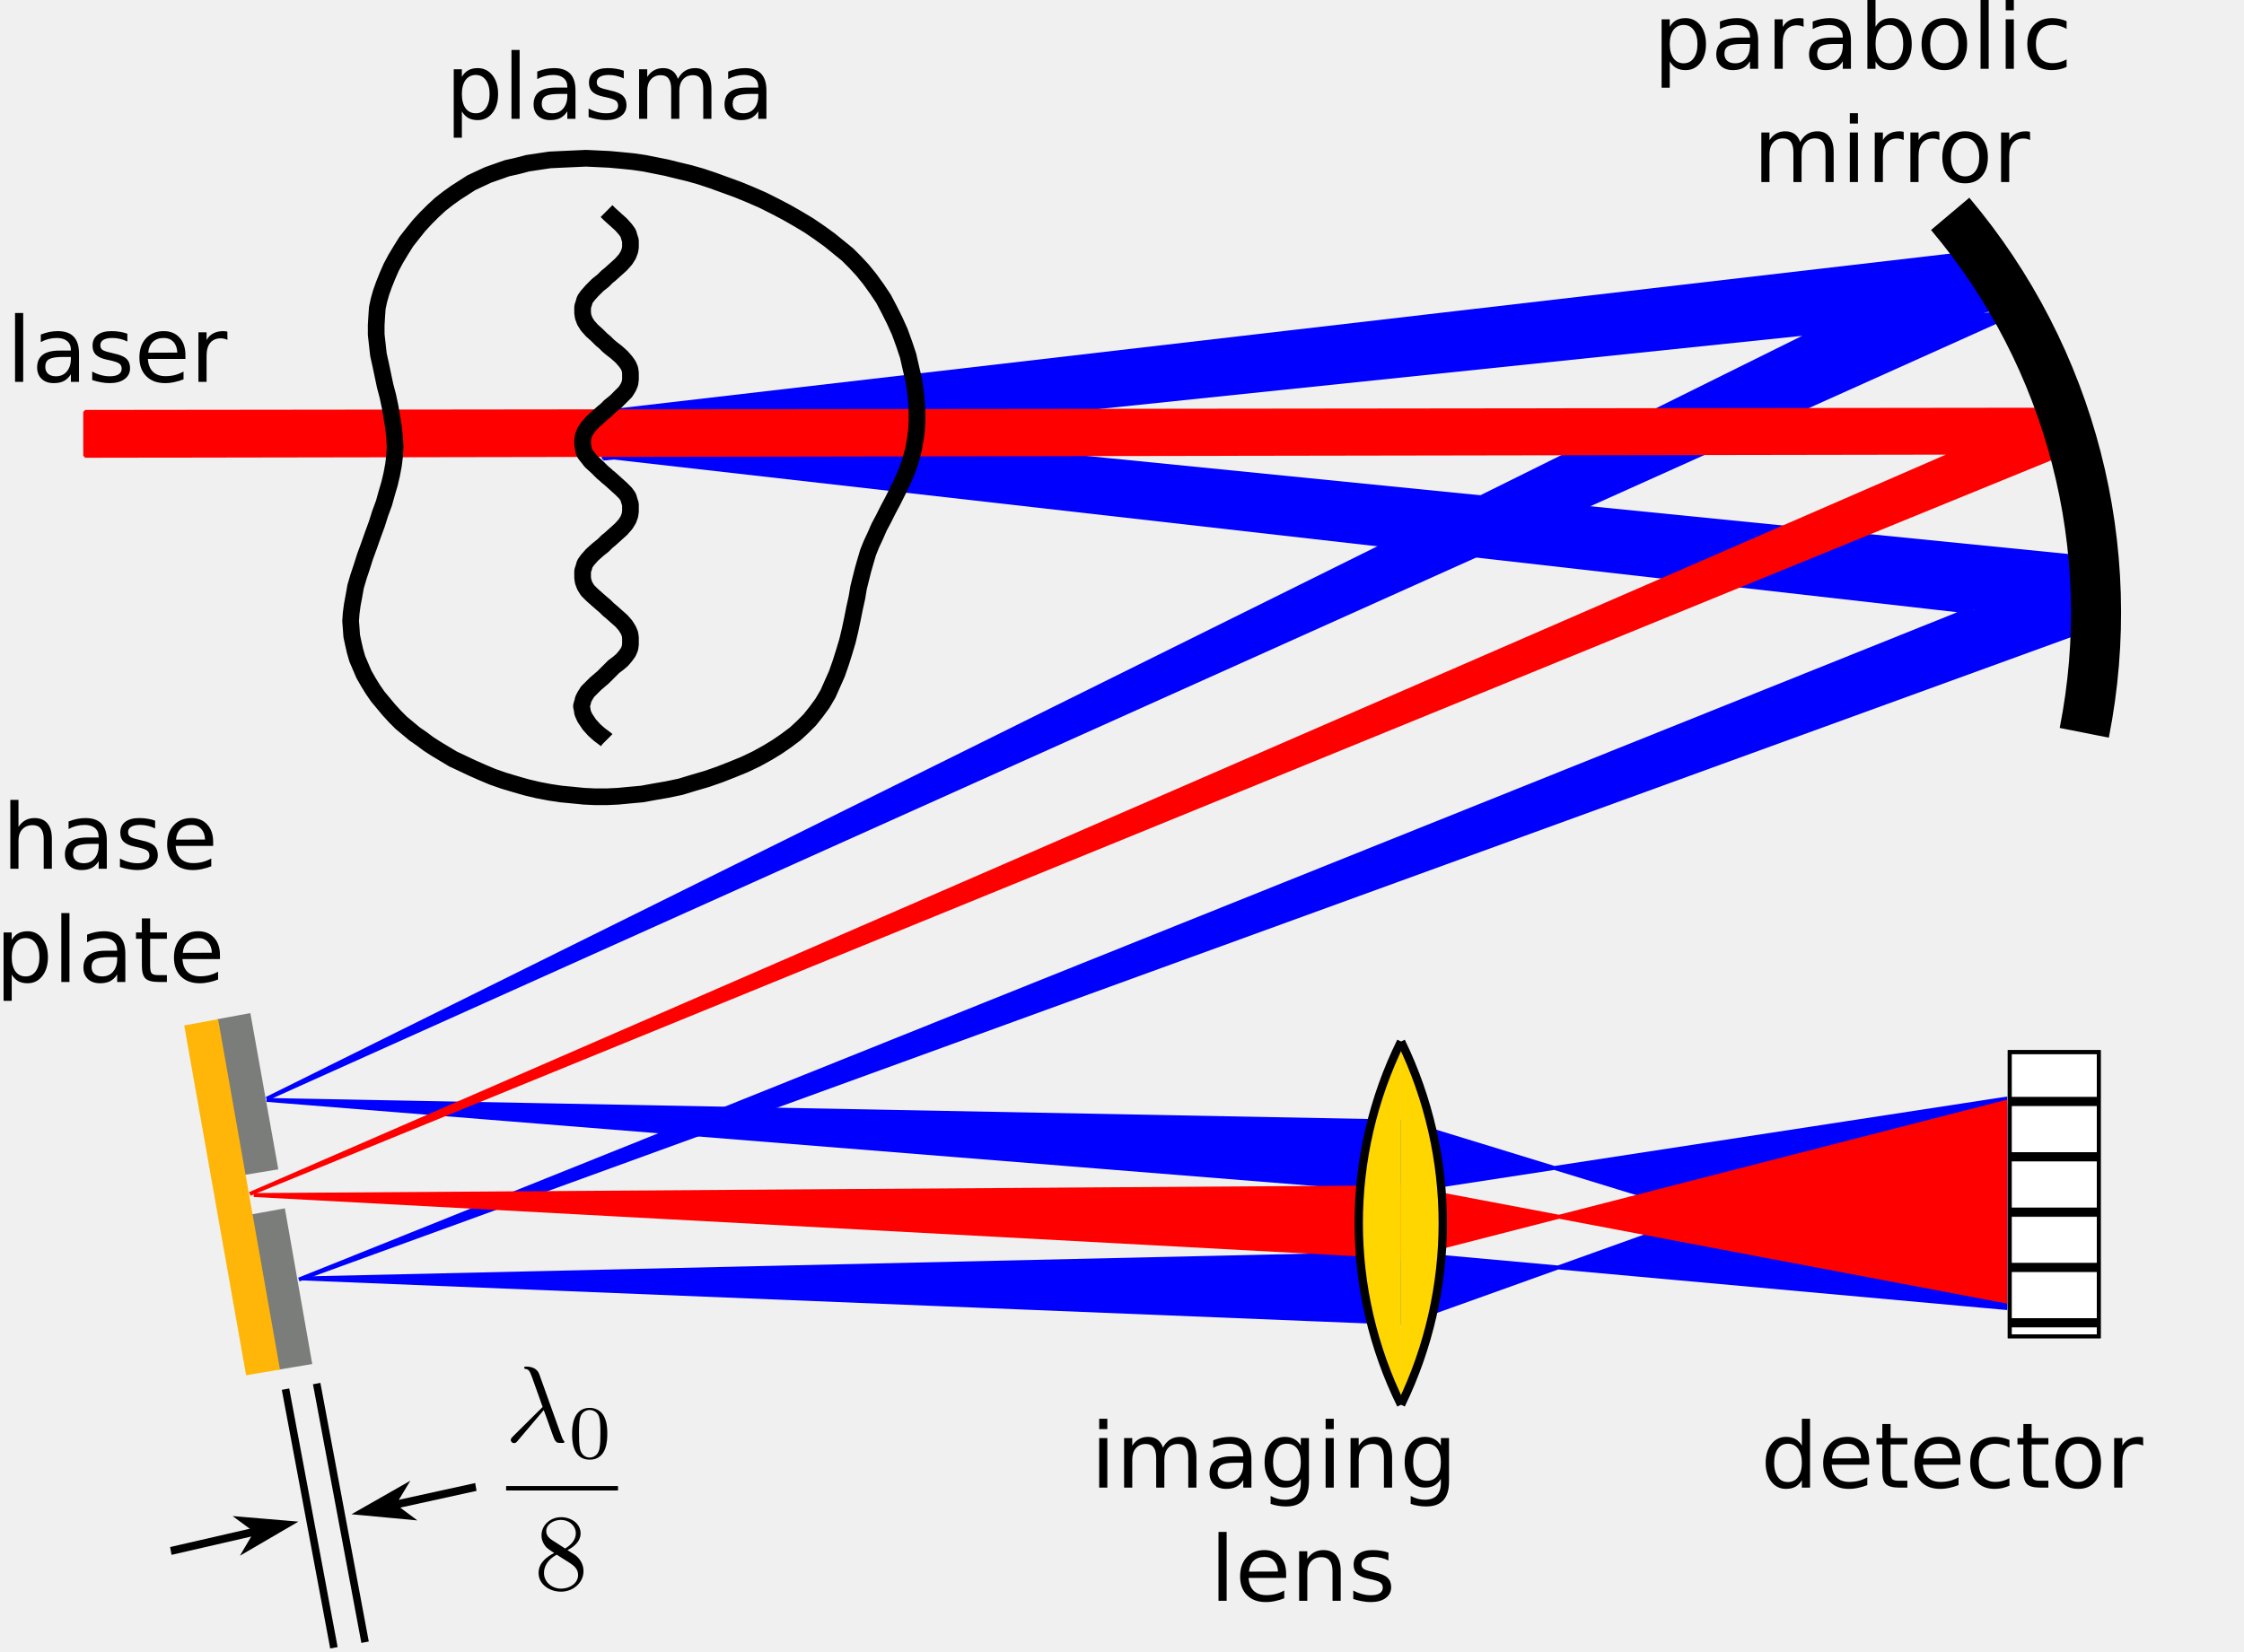
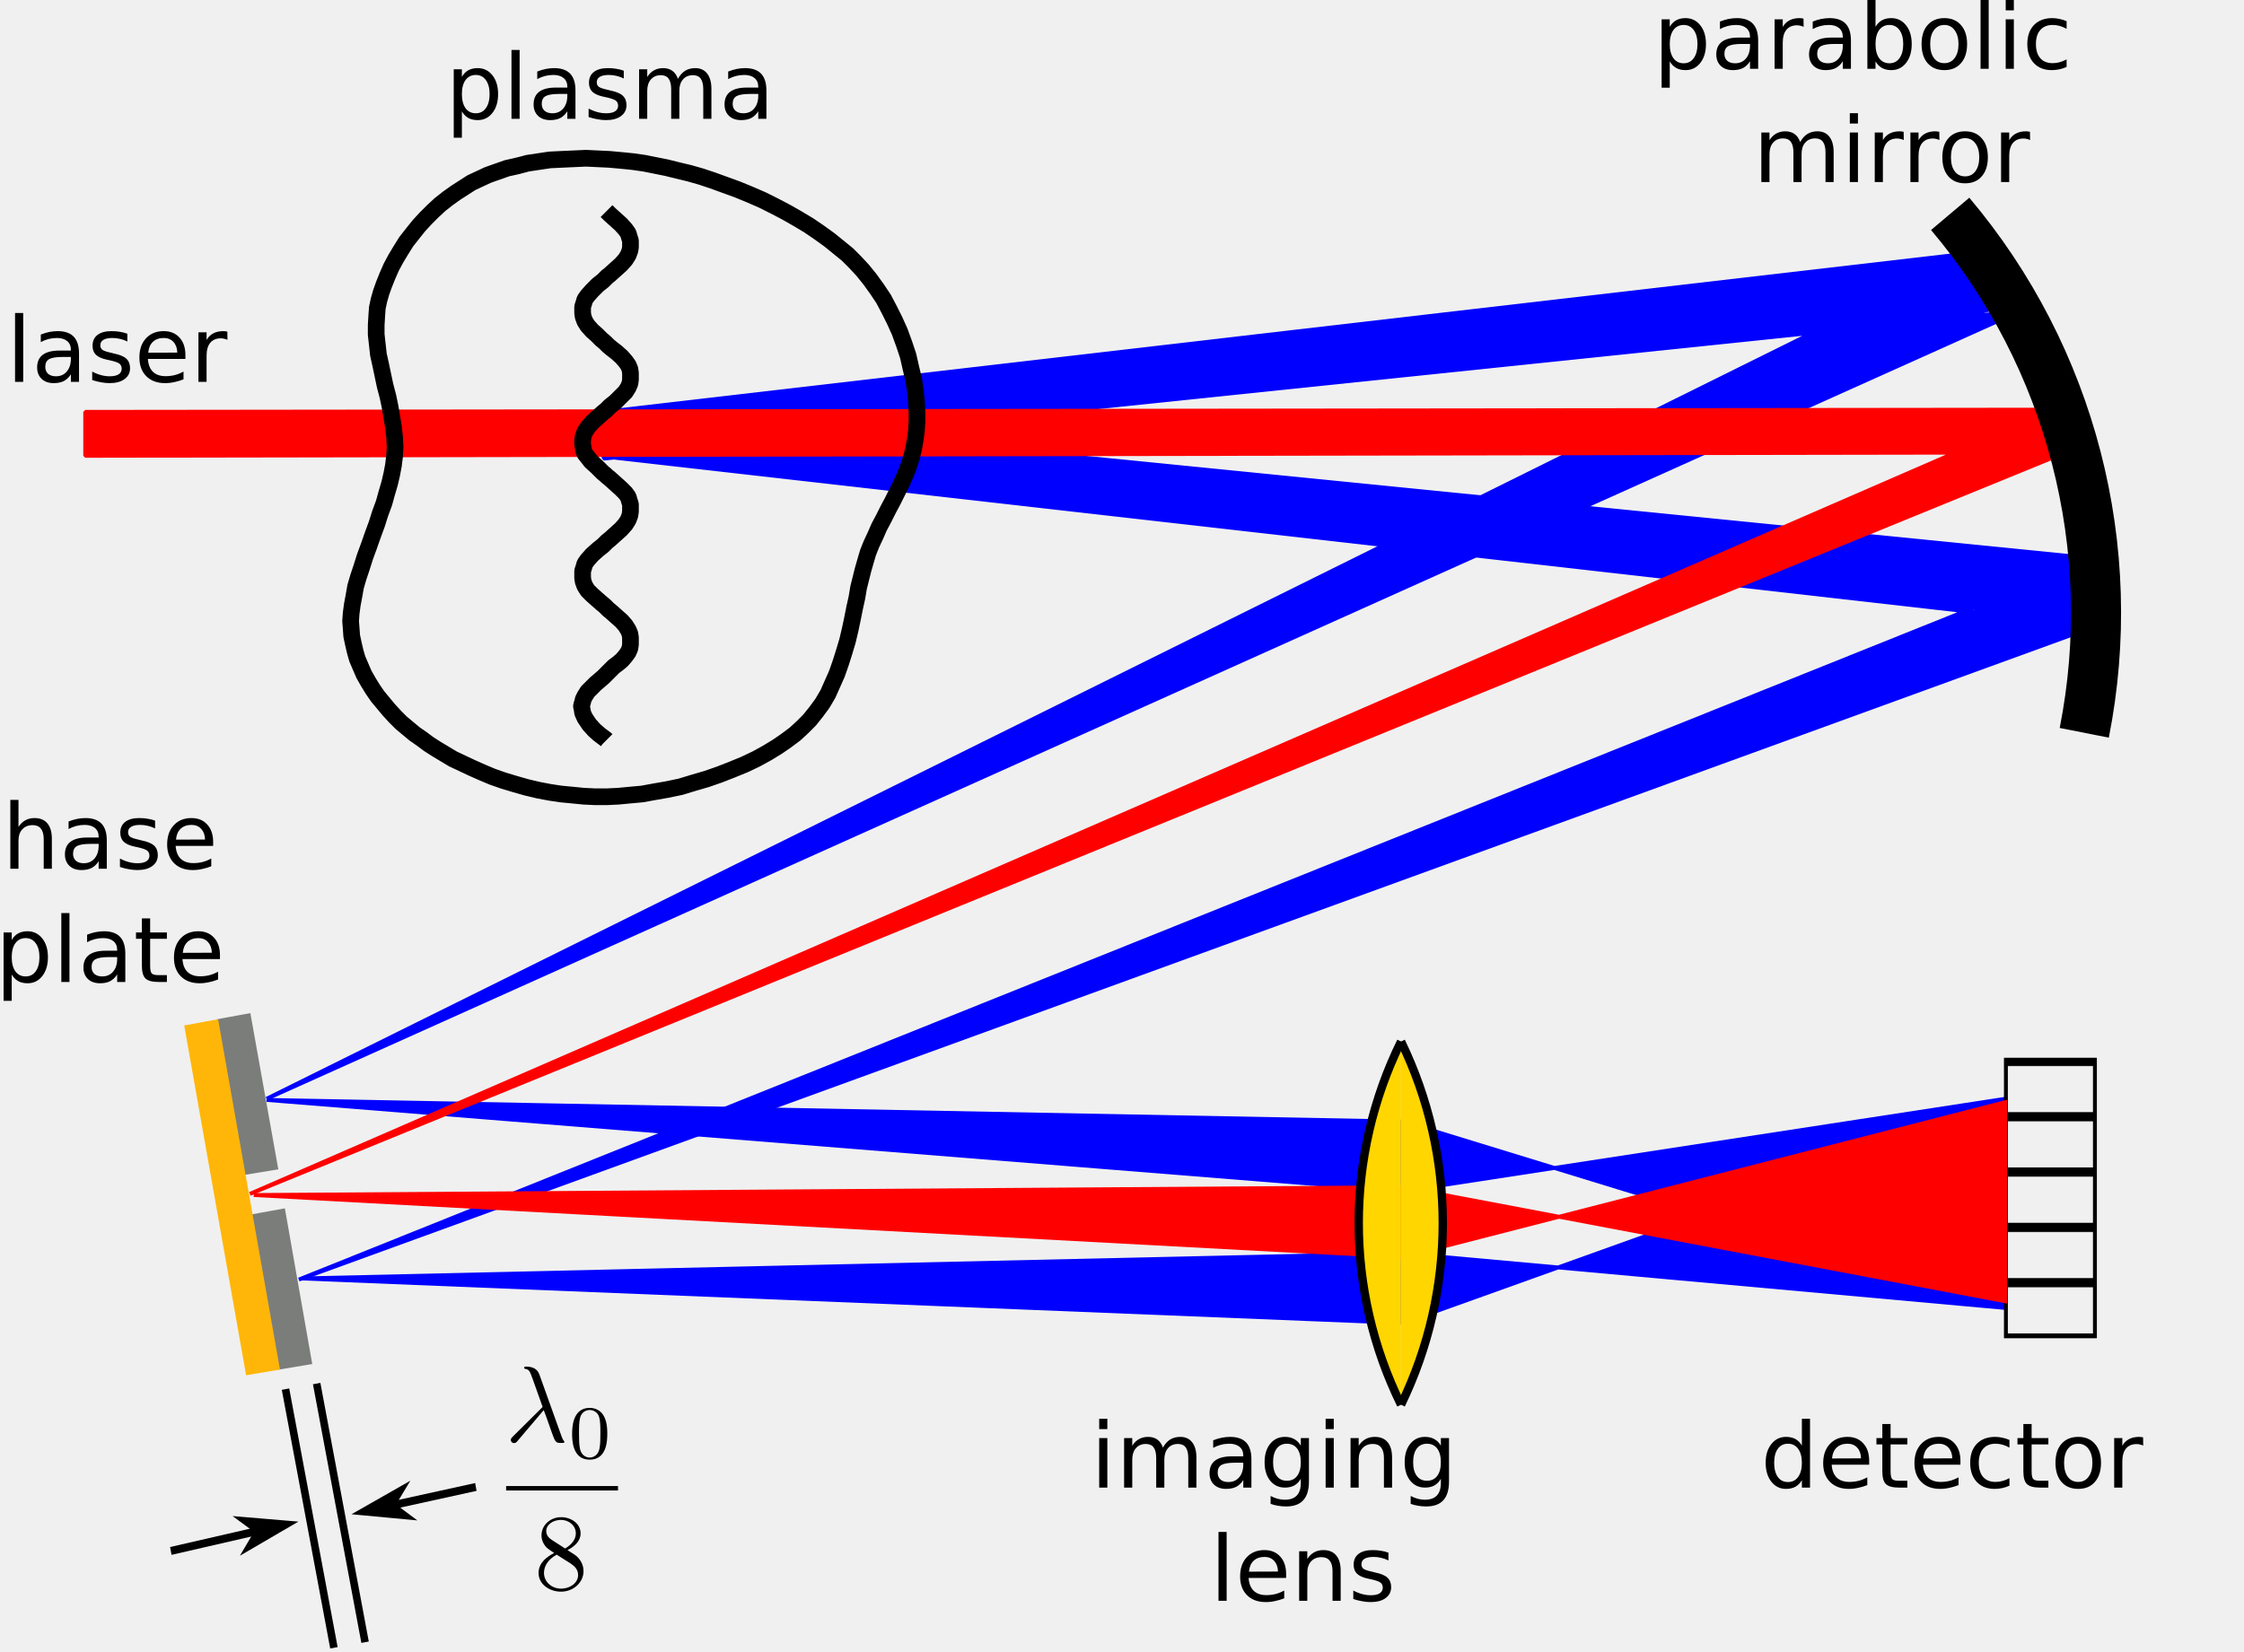
<svg xmlns="http://www.w3.org/2000/svg" xmlns:xlink="http://www.w3.org/1999/xlink" width="297.265" height="218.846" id="svg2" version="1.1">
  <defs id="defs4">
+     <pattern xlink:href="#pattern7915" id="pattern7918" patternTransform="matrix(0,1.221812,-1.221812,0,315.9866,223.9104)" />
+     <pattern xlink:href="#pattern7672" id="pattern7915" patternTransform="matrix(0,1.221812,-1.221812,0,255.9866,223.9104)" />
    <pattern xlink:href="#pattern7473" id="pattern7672" patternTransform="matrix(0,1.221812,-1.221812,0,315.4815,221.8901)" />
    <pattern xlink:href="#pattern7425" id="pattern7473" patternTransform="matrix(0,1.221812,-1.221812,0,316.67,216.3706)" />
    <pattern xlink:href="#pattern7341" id="pattern7425" patternTransform="matrix(0,1.221812,-1.221812,0,317.67,216.3706)" />
    <pattern xlink:href="#pattern7289" id="pattern7341" patternTransform="matrix(0,1.221812,-1.221812,0,317.1649,213.8452)" />
    <pattern xlink:href="#pattern7283" id="pattern7289" patternTransform="matrix(0,1.221812,-1.221812,0,289.0765,216.1327)" />
    <pattern xlink:href="#Strips1_5" id="pattern7283" patternTransform="matrix(0,1.221812,-1.221812,0,289.0765,216.1327)" />
    <pattern id="Strips1_5" patternTransform="translate(0,0) scale(10,10)" height="1" width="6" patternUnits="userSpaceOnUse">
      <rect id="rect6596" height="2" width="1" y="-0.5" x="0" style="fill:black;stroke:none" />
    </pattern>
    <pattern xlink:href="#pattern3428" id="pattern6561" patternTransform="matrix(0.07370337,0,0,0.07370337,1367.555,1249.148)" />
    <marker style="overflow:visible" id="Arrow1Mend" refX="0" refY="0" orient="auto">
      <path transform="matrix(-0.4,0,0,-0.4,-4,0)" style="fill-rule:evenodd;stroke:#000000;stroke-width:1pt" d="M 0,0 5,-5 -12.5,0 5,5 0,0 z" id="path4365" />
    </marker>
    <pattern patternTransform="matrix(0.07370337,0,0,0.07370337,1367.555,1249.148)" id="pattern3428" xlink:href="#pattern3377" />
    <pattern patternTransform="translate(18297.283,16862.962)" id="pattern3377" xlink:href="#tile1" />
  </defs>
  <g id="layer1" transform="translate(-25.8999,-3.232035)">
    <g transform="matrix(0.07370337,0,0,0.07370337,18.98397,6.290857)" id="g3196" style="fill:none;stroke:#000000;stroke-width:1">
      <defs id="defs3198">
        <pattern patternUnits="userSpaceOnUse" height="200" width="200" y="0" x="0" id="tile1">
          <path id="path3201" d="M 0 50 200 50" />
          <path id="path3203" d="M 0 150 200 150" />
        </pattern>
      </defs>
    </g>
-     <g id="g7626">
-       <polygon points="2616,2212 3698,2310 3698,1949 2616,2337 636,2257 636,2257 " style="fill:#0000ff;stroke:#0000ff;stroke-width:7;stroke-linecap:butt;stroke-linejoin:miter" id="polygon3170" transform="matrix(0.07370337,0,0,0.07370337,18.98397,6.290857)" />
-       <polygon points="2616,1975 3698,2307 3698,1934 2616,2100 573,1936 573,1936 " style="fill:#0000ff;stroke:#0000ff;stroke-width:7;stroke-linecap:butt;stroke-linejoin:miter" id="polygon3172" transform="matrix(0.07370337,0,0,0.07370337,18.98397,6.290857)" />
-       <polygon points="3861,1084 1178,779 1179,695 3861,963 631,2259 631,2259 " style="fill:#0000ff;stroke:#0000ff;stroke-width:7;stroke-linecap:butt;stroke-linejoin:bevel" id="polygon3174" transform="matrix(0.07370337,0,0,0.07370337,18.98397,6.290857)" />
-       <polygon points="3724,518 1179,783 1181,699 3642,413 573,1934 573,1934 " style="fill:#0000ff;stroke:#0000ff;stroke-width:7;stroke-linecap:butt;stroke-linejoin:bevel" id="polygon3176" transform="matrix(0.07370337,0,0,0.07370337,18.98397,6.290857)" />
-       <polygon points="3356,468 3383,600 3696,507 3696,446 3674,408 3674,408 " style="fill:#0000ff;stroke:#0000ff;stroke-width:7;stroke-linecap:butt;stroke-linejoin:miter" id="polygon3178" transform="matrix(0.07370337,0,0,0.07370337,18.98397,6.290857)" />
-       <polygon points="3614,1001 3669,1095 3823,1085 3861,1001 3842,987 3842,987 " style="fill:#0000ff;stroke:#0000ff;stroke-width:7;stroke-linecap:butt;stroke-linejoin:miter" id="polygon3180" transform="matrix(0.07370337,0,0,0.07370337,18.98397,6.290857)" />
-       <polygon points="548,2145 597,2417 651,2408 651,2408 603,2135 " style="fill:#7b7d7b;stroke:#7b7d7b;stroke-width:7;stroke-linecap:butt;stroke-linejoin:miter" id="polygon3182" transform="matrix(0.07370337,0,0,0.07370337,18.98397,6.290857)" />
-       <polygon points="487,1794 535,2067 590,2058 590,2058 541,1784 " style="fill:#7b7d7b;stroke:#7b7d7b;stroke-width:7;stroke-linecap:butt;stroke-linejoin:miter" id="polygon3184" transform="matrix(0.07370337,0,0,0.07370337,18.98397,6.290857)" />
-       <g id="g7285">
-         <rect id="rect3194" style="fill:#ffffff;stroke:#000000;stroke-width:0.516;stroke-linecap:butt;stroke-linejoin:miter" rx="0" height="37.662" width="11.793" y="142.642" x="292.129" />
-         <rect id="rect3205" style="fill:url(#pattern7672);fill-opacity:1;stroke:#000000;stroke-width:0.516;stroke-linecap:butt;stroke-linejoin:miter" rx="0" height="37.662" width="11.793" y="142.642" x="292.129" />
-       </g>
-       <polygon points="2616,2093 3698,2298 3698,1940 2616,2218 550,2107 550,2107 " style="fill:#ff0000;stroke:#ff0000;stroke-width:7;stroke-linecap:butt;stroke-linejoin:miter" id="polygon3207" transform="matrix(0.07370337,0,0,0.07370337,18.98397,6.290857)" />
-       <polygon points="3806,772 247,778 247,699 3786,695 543,2105 543,2105 " style="fill:#ff0000;stroke:#ff0000;stroke-width:7;stroke-linecap:butt;stroke-linejoin:bevel" id="polygon3209" transform="matrix(0.07370337,0,0,0.07370337,18.98397,6.290857)" />
-       <polygon points="3601,739 3627,805 3815,772 3809,727 3795,697 3795,697 " style="fill:#ff0000;stroke:#ff0000;stroke-width:7;stroke-linecap:butt;stroke-linejoin:miter" id="polygon3211" transform="matrix(0.07370337,0,0,0.07370337,18.98397,6.290857)" />
-       <polygon points="483,1795 593,2418 539,2427 539,2427 429,1805 " style="fill:#ffb608;stroke:#ffb608;stroke-width:7;stroke-linecap:butt;stroke-linejoin:miter" id="polygon3221" transform="matrix(0.07370337,0,0,0.07370337,18.98397,6.290857)" />
+     <g id="g7921">
+       <polygon points="3698,1949 2616,2337 636,2257 636,2257 2616,2212 3698,2310 " style="fill:#0000ff;stroke:#0000ff;stroke-width:7;stroke-linecap:butt;stroke-linejoin:miter" id="polygon3170" transform="matrix(0.07370337,0,0,0.07370337,18.98397,6.290857)" />
+       <polygon points="3698,1934 2616,2100 573,1936 573,1936 2616,1975 3698,2307 " style="fill:#0000ff;stroke:#0000ff;stroke-width:7;stroke-linecap:butt;stroke-linejoin:miter" id="polygon3172" transform="matrix(0.07370337,0,0,0.07370337,18.98397,6.290857)" />
+       <polygon points="1179,695 3861,963 631,2259 631,2259 3861,1084 1178,779 " style="fill:#0000ff;stroke:#0000ff;stroke-width:7;stroke-linecap:butt;stroke-linejoin:bevel" id="polygon3174" transform="matrix(0.07370337,0,0,0.07370337,18.98397,6.290857)" />
+       <polygon points="1181,699 3642,413 573,1934 573,1934 3724,518 1179,783 " style="fill:#0000ff;stroke:#0000ff;stroke-width:7;stroke-linecap:butt;stroke-linejoin:bevel" id="polygon3176" transform="matrix(0.07370337,0,0,0.07370337,18.98397,6.290857)" />
+       <polygon points="3696,507 3696,446 3674,408 3674,408 3356,468 3383,600 " style="fill:#0000ff;stroke:#0000ff;stroke-width:7;stroke-linecap:butt;stroke-linejoin:miter" id="polygon3178" transform="matrix(0.07370337,0,0,0.07370337,18.98397,6.290857)" />
+       <polygon points="3823,1085 3861,1001 3842,987 3842,987 3614,1001 3669,1095 " style="fill:#0000ff;stroke:#0000ff;stroke-width:7;stroke-linecap:butt;stroke-linejoin:miter" id="polygon3180" transform="matrix(0.07370337,0,0,0.07370337,18.98397,6.290857)" />
+       <polygon points="651,2408 651,2408 603,2135 548,2145 597,2417 " style="fill:#7b7d7b;stroke:#7b7d7b;stroke-width:7;stroke-linecap:butt;stroke-linejoin:miter" id="polygon3182" transform="matrix(0.07370337,0,0,0.07370337,18.98397,6.290857)" />
+       <polygon points="590,2058 590,2058 541,1784 487,1794 535,2067 " style="fill:#7b7d7b;stroke:#7b7d7b;stroke-width:7;stroke-linecap:butt;stroke-linejoin:miter" id="polygon3184" transform="matrix(0.07370337,0,0,0.07370337,18.98397,6.290857)" />
+       <rect x="291.624" y="143.652" width="11.793" height="36.652" rx="0" style="fill:url(#pattern7918);fill-opacity:1;stroke:#000000;stroke-width:0.516;stroke-linecap:butt;stroke-linejoin:miter" id="rect3205" />
+       <polygon points="3698,1940 2616,2218 550,2107 550,2107 2616,2093 3698,2298 " style="fill:#ff0000;stroke:#ff0000;stroke-width:7;stroke-linecap:butt;stroke-linejoin:miter" id="polygon3207" transform="matrix(0.07370337,0,0,0.07370337,18.98397,6.290857)" />
+       <polygon points="247,699 3786,695 543,2105 543,2105 3806,772 247,778 " style="fill:#ff0000;stroke:#ff0000;stroke-width:7;stroke-linecap:butt;stroke-linejoin:bevel" id="polygon3209" transform="matrix(0.07370337,0,0,0.07370337,18.98397,6.290857)" />
+       <polygon points="3815,772 3809,727 3795,697 3795,697 3601,739 3627,805 " style="fill:#ff0000;stroke:#ff0000;stroke-width:7;stroke-linecap:butt;stroke-linejoin:miter" id="polygon3211" transform="matrix(0.07370337,0,0,0.07370337,18.98397,6.290857)" />
+       <polygon points="539,2427 539,2427 429,1805 483,1795 593,2418 " style="fill:#ffb608;stroke:#ffb608;stroke-width:7;stroke-linecap:butt;stroke-linejoin:miter" id="polygon3221" transform="matrix(0.07370337,0,0,0.07370337,18.98397,6.290857)" />
      <path style="fill:#ffd600;stroke:#000000;stroke-width:1.106;stroke-linecap:butt" d="m 211.497,141.242 a 54.467,54.467 0 0 0 0,48.128" id="path3223" />
      <path style="fill:#ffd600;stroke:#000000;stroke-width:1.106;stroke-linecap:butt" d="m 211.497,141.242 a 55.13,55.13 0 0 1 0,48.128" id="path3225" />
      <polyline points="607,2456 694,2921 " style="fill:none;stroke:#000000;stroke-width:13.568;stroke-linecap:butt;stroke-linejoin:miter;stroke-miterlimit:4;stroke-dasharray:none" id="polyline3231" transform="matrix(0.07370337,0,0,0.07370337,18.98397,6.290857)" />
      <polyline points="663,2446 750,2911 " style="fill:none;stroke:#000000;stroke-width:13.568;stroke-linecap:butt;stroke-linejoin:miter;stroke-miterlimit:4;stroke-dasharray:none" id="polyline3233" transform="matrix(0.07370337,0,0,0.07370337,18.98397,6.290857)" />
      <polyline points="428,2755 564,2727 " style="fill:none;stroke:#000000;stroke-width:8.535;stroke-linecap:butt;stroke-linejoin:miter;stroke-miterlimit:4;stroke-dasharray:none;marker-end:url(#Arrow1Mend)" id="polyline3283" transform="matrix(0.1108413,0,0,0.1238358,1.088924,-132.4202)" />
      <polyline points="932,2659 795,2686 " style="fill:none;stroke:#000000;stroke-width:8.864;stroke-linecap:butt;stroke-linejoin:miter;stroke-miterlimit:4;stroke-dasharray:none;marker-end:url(#Arrow1Mend)" id="polyline3287" transform="matrix(0.1068836,0,0,0.1190647,-10.67728,-116.3249)" />
-       <polygon points="824,393 835,379 847,364 859,351 872,338 885,326 899,315 913,305 927,296 941,287 956,280 971,273 988,267 1005,261 1023,257 1042,252 1062,249 1082,246 1103,245 1125,244 1147,243 1168,244 1189,245 1211,247 1231,249 1252,252 1272,256 1292,260 1312,265 1333,270 1354,276 1375,283 1397,291 1419,299 1441,308 1464,318 1486,329 1507,340 1528,352 1548,364 1567,377 1585,390 1601,403 1617,416 1631,430 1644,444 1657,460 1670,478 1682,496 1692,515 1702,535 1711,555 1719,577 1726,598 1731,620 1736,641 1739,661 1741,680 1742,699 1742,716 1741,733 1739,748 1736,765 1732,781 1727,797 1721,812 1714,828 1706,844 1698,860 1690,875 1682,891 1674,906 1667,922 1660,937 1654,952 1649,969 1645,983 1641,999 1637,1015 1634,1033 1630,1051 1626,1071 1622,1090 1617,1111 1611,1131 1605,1150 1598,1170 1590,1188 1582,1206 1572,1223 1561,1238 1549,1253 1536,1266 1523,1278 1507,1290 1491,1301 1473,1312 1453,1323 1432,1333 1410,1342 1387,1351 1364,1359 1340,1366 1317,1373 1293,1378 1270,1382 1248,1386 1226,1388 1205,1390 1184,1391 1164,1391 1143,1390 1123,1388 1102,1386 1082,1383 1061,1379 1040,1374 1019,1368 999,1362 979,1355 960,1347 942,1339 925,1331 908,1323 893,1314 878,1305 864,1296 852,1287 839,1278 827,1268 815,1258 804,1247 793,1235 783,1223 773,1211 764,1198 756,1185 748,1171 742,1157 736,1143 732,1129 729,1116 726,1102 725,1088 724,1075 725,1061 725,1061 727,1046 730,1030 733,1013 738,996 744,978 750,959 757,940 764,920 771,901 777,882 784,863 789,845 794,828 798,811 801,795 803,779 804,762 803,744 801,726 798,708 795,690 791,671 786,652 782,633 778,614 774,596 772,578 770,560 770,543 771,526 772,512 775,498 779,484 784,470 790,455 797,439 805,424 814,409 " style="fill:none;stroke:#000000;stroke-width:30;stroke-linecap:butt;stroke-linejoin:bevel" id="polygon3219" transform="matrix(0.07370337,0,0,0.07370337,18.98397,6.290857)" />
+       <polygon points="847,364 859,351 872,338 885,326 899,315 913,305 927,296 941,287 956,280 971,273 988,267 1005,261 1023,257 1042,252 1062,249 1082,246 1103,245 1125,244 1147,243 1168,244 1189,245 1211,247 1231,249 1252,252 1272,256 1292,260 1312,265 1333,270 1354,276 1375,283 1397,291 1419,299 1441,308 1464,318 1486,329 1507,340 1528,352 1548,364 1567,377 1585,390 1601,403 1617,416 1631,430 1644,444 1657,460 1670,478 1682,496 1692,515 1702,535 1711,555 1719,577 1726,598 1731,620 1736,641 1739,661 1741,680 1742,699 1742,716 1741,733 1739,748 1736,765 1732,781 1727,797 1721,812 1714,828 1706,844 1698,860 1690,875 1682,891 1674,906 1667,922 1660,937 1654,952 1649,969 1645,983 1641,999 1637,1015 1634,1033 1630,1051 1626,1071 1622,1090 1617,1111 1611,1131 1605,1150 1598,1170 1590,1188 1582,1206 1572,1223 1561,1238 1549,1253 1536,1266 1523,1278 1507,1290 1491,1301 1473,1312 1453,1323 1432,1333 1410,1342 1387,1351 1364,1359 1340,1366 1317,1373 1293,1378 1270,1382 1248,1386 1226,1388 1205,1390 1184,1391 1164,1391 1143,1390 1123,1388 1102,1386 1082,1383 1061,1379 1040,1374 1019,1368 999,1362 979,1355 960,1347 942,1339 925,1331 908,1323 893,1314 878,1305 864,1296 852,1287 839,1278 827,1268 815,1258 804,1247 793,1235 783,1223 773,1211 764,1198 756,1185 748,1171 742,1157 736,1143 732,1129 729,1116 726,1102 725,1088 724,1075 725,1061 725,1061 727,1046 730,1030 733,1013 738,996 744,978 750,959 757,940 764,920 771,901 777,882 784,863 789,845 794,828 798,811 801,795 803,779 804,762 803,744 801,726 798,708 795,690 791,671 786,652 782,633 778,614 774,596 772,578 770,560 770,543 771,526 772,512 775,498 779,484 784,470 790,455 797,439 805,424 814,409 824,393 835,379 " style="fill:none;stroke:#000000;stroke-width:30;stroke-linecap:butt;stroke-linejoin:bevel" id="polygon3219" transform="matrix(0.07370337,0,0,0.07370337,18.98397,6.290857)" />
      <polyline points="1184,1289 1183,1288 1179,1285 1171,1279 1162,1271 1153,1261 1145,1249 1141,1240 1140,1233 1139,1229 1139,1226 1140,1224 1141,1221 1142,1216 1145,1210 1150,1202 1157,1195 1164,1188 1171,1182 1178,1176 1184,1170 1190,1164 1197,1157 1205,1151 1212,1145 1218,1138 1223,1131 1226,1124 1227,1117 1227,1111 1227,1105 1226,1098 1223,1091 1218,1083 1211,1075 1202,1067 1193,1059 1187,1054 1184,1051 1181,1048 1175,1043 1167,1036 1158,1028 1150,1020 1145,1012 1142,1004 1141,997 1141,991 1141,985 1143,979 1145,972 1150,965 1158,956 1168,947 1178,939 1183,934 1184,933 1185,932 1190,928 1200,919 1210,910 1218,901 1223,893 1226,885 1227,878 1227,872 1227,865 1225,859 1223,852 1218,845 1210,837 1200,828 1190,819 1185,815 1184,814 1183,813 1177,808 1167,798 1156,788 1149,779 1145,774 1143,769 1142,763 1141,757 1141,751 1142,743 1145,735 1151,726 1159,717 1169,708 1178,700 1183,696 1184,695 1185,694 1190,689 1200,681 1210,671 1218,663 1223,655 1226,648 1227,641 1227,635 1227,629 1226,622 1223,615 1218,608 1211,600 1202,592 1193,585 1187,580 1184,577 1181,574 1175,569 1167,561 1158,553 1150,544 1145,536 1142,528 1141,521 1141,516 1141,510 1143,504 1145,497 1150,490 1158,481 1168,471 1178,463 1183,458 1184,457 1185,456 1190,452 1200,443 1210,434 1218,425 1223,417 1226,409 1227,403 1227,397 1227,391 1225,385 1223,378 1218,371 1210,362 1200,353 1190,344 1185,339 1184,338 " style="fill:none;stroke:#000000;stroke-width:30;stroke-linecap:butt;stroke-linejoin:bevel" id="polyline3293" transform="matrix(0.07370337,0,0,0.07370337,18.98397,6.290857)" />
      <path style="fill:none;stroke:#000000;stroke-width:6.633;stroke-linecap:butt" d="m 284.242,31.571 a 81.958,81.958 0 0 1 17.763,68.765" id="path3295" />
      <text xml:space="preserve" style="font-size:12px;font-style:normal;font-variant:normal;font-weight:normal;font-stretch:normal;line-height:125%;letter-spacing:0px;word-spacing:0px;fill:#000000;fill-opacity:1;stroke:none;font-family:Bitstream Vera Sans;-inkscape-font-specification:Bitstream Vera Sans" x="26.769" y="53.826" id="text3454">
        <tspan id="tspan3456" x="26.769" y="53.826">laser</tspan>
      </text>
      <text id="text3458" y="18.976" x="84.914" style="font-size:12px;font-style:normal;font-variant:normal;font-weight:normal;font-stretch:normal;line-height:125%;letter-spacing:0px;word-spacing:0px;fill:#000000;fill-opacity:1;stroke:none;font-family:Bitstream Vera Sans;-inkscape-font-specification:Bitstream Vera Sans" xml:space="preserve">
        <tspan y="18.976" x="84.914" id="tspan3460">plasma</tspan>
      </text>
      <text xml:space="preserve" style="font-size:12px;font-style:normal;font-variant:normal;font-weight:normal;font-stretch:normal;text-align:center;line-height:125%;letter-spacing:0px;word-spacing:0px;text-anchor:middle;fill:#000000;fill-opacity:1;stroke:none;font-family:Bitstream Vera Sans;-inkscape-font-specification:Bitstream Vera Sans" x="289.829" y="12.349" id="text3462">
        <tspan id="tspan3464" x="289.829" y="12.349">parabolic</tspan>
        <tspan x="289.829" y="27.349" id="tspan3466">mirror</tspan>
      </text>
      <text id="text3468" y="118.349" x="53.829" style="font-size:12px;font-style:normal;font-variant:normal;font-weight:normal;font-stretch:normal;text-align:center;line-height:125%;letter-spacing:0px;word-spacing:0px;text-anchor:middle;fill:#000000;fill-opacity:1;stroke:none;font-family:Bitstream Vera Sans;-inkscape-font-specification:Bitstream Vera Sans" xml:space="preserve">
        <tspan y="118.349" x="53.829" id="tspan3470">phase</tspan>
        <tspan id="tspan3472" y="133.349" x="53.829">plate</tspan>
      </text>
      <g transform="matrix(0.2708523,0,0,0.2708523,10.31541,101.8363)" id="g5767">
        <g style="font-style:normal;font-variant:normal;font-weight:normal;font-stretch:normal;letter-spacing:normal;word-spacing:normal;text-anchor:start;fill:none;stroke:#000000;stroke-width:3.692;stroke-linecap:butt;stroke-linejoin:miter;stroke-miterlimit:10.433;stroke-opacity:1;stroke-dasharray:none;stroke-dashoffset:0" id="content" transform="matrix(1.062992,0,0,-1.062992,-186.0236,789.2717)" xml:space="preserve" stroke-miterlimit="10.433" font-style="normal" font-variant="normal" font-weight="normal" font-stretch="normal" font-size-adjust="none" letter-spacing="normal" word-spacing="normal">
          <path style="fill:#000000;stroke-width:0" d="m 479.3,435.99 0.19,-0.5 0.2,-0.51 0.39,-1.05 0.4,-1.08 0.39,-1.1 0.39,-1.1 0.39,-1.09 0.37,-1.07 0.19,-0.52 0.18,-0.52 0.17,-0.5 0.18,-0.48 0.16,-0.48 0.17,-0.45 0.16,-0.44 0.15,-0.41 0.15,-0.4 0.14,-0.37 0.13,-0.35 0.13,-0.31 0.12,-0.3 0.12,-0.26 0.1,-0.23 0.1,-0.19 0.09,-0.17 0.08,-0.12 c 0.79,-1.1 1.29,-1.1 2.64,-1.1 h 1.09 c 0.5,0.05 0.55,0.35 0.55,0.5 0,0.15 -0.1,0.25 -0.25,0.46 -0.49,0.54 -0.8,1.28 -1.14,2.28 l -10.16,28.34 c -1.05,2.89 -3.75,3.55 -6.08,3.55 -0.25,0 -0.9,0 -0.9,-0.55 0,-0.4 0.4,-0.5 0.45,-0.5 1.64,-0.29 1.98,-0.59 3.23,-3.98 l 4.83,-13.55 -13.75,-13.65 c -0.59,-0.6 -0.89,-0.91 -0.89,-1.55 0,-0.85 0.7,-1.44 1.5,-1.44 0.8,0 1.23,0.55 1.64,1.05 z" id="path5770" />
          <path style="fill:#000000;stroke-width:0" d="m 508.54,424.99 0,0.71 -0.02,0.68 -0.03,0.66 -0.04,0.64 -0.06,0.62 -0.08,0.59 -0.09,0.58 -0.1,0.56 -0.13,0.55 -0.15,0.52 -0.17,0.52 -0.19,0.5 -0.21,0.49 -0.24,0.48 -0.26,0.47 -0.14,0.23 -0.15,0.23 c -1.08,1.61 -3.23,3 -6.03,3 -8.08,0 -8.08,-9.52 -8.08,-12.03 0,-2.5 0,-11.81 8.08,-11.81 v 0.98 c -1.59,0 -3.72,0.94 -4.42,3.8 -0.49,2.04 -0.49,4.9 -0.49,7.48 0,2.55 0,5.2 0.52,7.11 0.73,2.75 2.97,3.49 4.39,3.49 1.89,0 3.7,-1.15 4.33,-3.18 0.56,-1.87 0.59,-4.39 0.59,-7.42 0,-2.58 0,-5.15 -0.45,-7.34 -0.71,-3.17 -3.06,-3.94 -4.47,-3.94 h 0 v -0.98 c 8.09,0 8.09,9.31 8.09,11.81 z" id="path5772" />
          <polyline style="fill:#000000;fill-rule:nonzero;stroke-width:0" points="462,399 513.48,399 513.48,401.04 462,401.04 " id="polyline5774" />
          <path style="fill:#000000;stroke-width:0" d="m 490.23,371.55 0.33,0.18 0.33,0.18 0.32,0.18 0.31,0.19 0.31,0.19 0.29,0.2 0.29,0.2 0.28,0.2 0.27,0.21 0.26,0.22 0.25,0.22 0.25,0.22 0.23,0.23 0.23,0.23 0.21,0.23 0.2,0.24 0.2,0.25 0.18,0.24 0.17,0.26 0.16,0.25 0.15,0.26 0.14,0.27 0.12,0.27 0.11,0.27 0.11,0.28 0.08,0.28 0.08,0.28 0.06,0.29 0.05,0.3 0.03,0.29 0.02,0.3 0.01,0.31 c 0,4.59 -4.44,7.44 -8.97,7.44 l -0.04,-1.25 c 3.64,0 6.82,-2.6 6.82,-6.19 0,-2.83 -1.95,-5.22 -4.93,-6.97 l -6.18,3.99 c -2.29,1.5 -2.5,3.18 -2.5,4.03 0,3.04 3.25,5.14 6.79,5.14 l 0.04,1.25 c -4.98,0 -9.01,-3.69 -9.01,-8.33 0,-0.89 0.09,-3.14 2.18,-5.49 0.55,-0.59 2.4,-1.84 3.65,-2.68 l 1.14,-0.75 6.14,-3.88 c 1.39,-0.95 3.73,-2.45 3.73,-5.48 0,-3.69 -3.73,-6.28 -7.83,-6.28 -4.28,0 -7.87,3.09 -7.87,7.22 0,2.89 1.59,6.07 5.83,8.42 h 0 l -1.14,0.75 c -2.9,-1.44 -7.18,-4.24 -7.18,-9.17 0,-5.29 5.08,-8.61 10.32,-8.61 5.62,0 10.36,4.14 10.36,9.46 0,1.79 -0.55,4.04 -2.44,6.13 -0.96,1.05 -1.75,1.55 -4.94,3.53 z" id="path5776" />
        </g>
      </g>
      <text xml:space="preserve" style="font-size:12px;font-style:normal;font-variant:normal;font-weight:normal;font-stretch:normal;text-align:center;line-height:125%;letter-spacing:0px;word-spacing:0px;text-anchor:middle;fill:#000000;fill-opacity:1;stroke:none;font-family:Bitstream Vera Sans;-inkscape-font-specification:Bitstream Vera Sans" x="211.829" y="200.349" id="text5835">
        <tspan x="211.829" y="200.349" id="tspan5839">imaging</tspan>
        <tspan x="211.829" y="215.349" id="tspan7712">lens</tspan>
      </text>
      <text id="text7291" y="200.349" x="297.829" style="font-size:12px;font-style:normal;font-variant:normal;font-weight:normal;font-stretch:normal;text-align:center;line-height:125%;letter-spacing:0px;word-spacing:0px;text-anchor:middle;fill:#000000;fill-opacity:1;stroke:none;font-family:Bitstream Vera Sans;-inkscape-font-specification:Bitstream Vera Sans" xml:space="preserve">
        <tspan id="tspan7293" y="200.349" x="297.829">detector</tspan>
      </text>
    </g>
  </g>
</svg>
